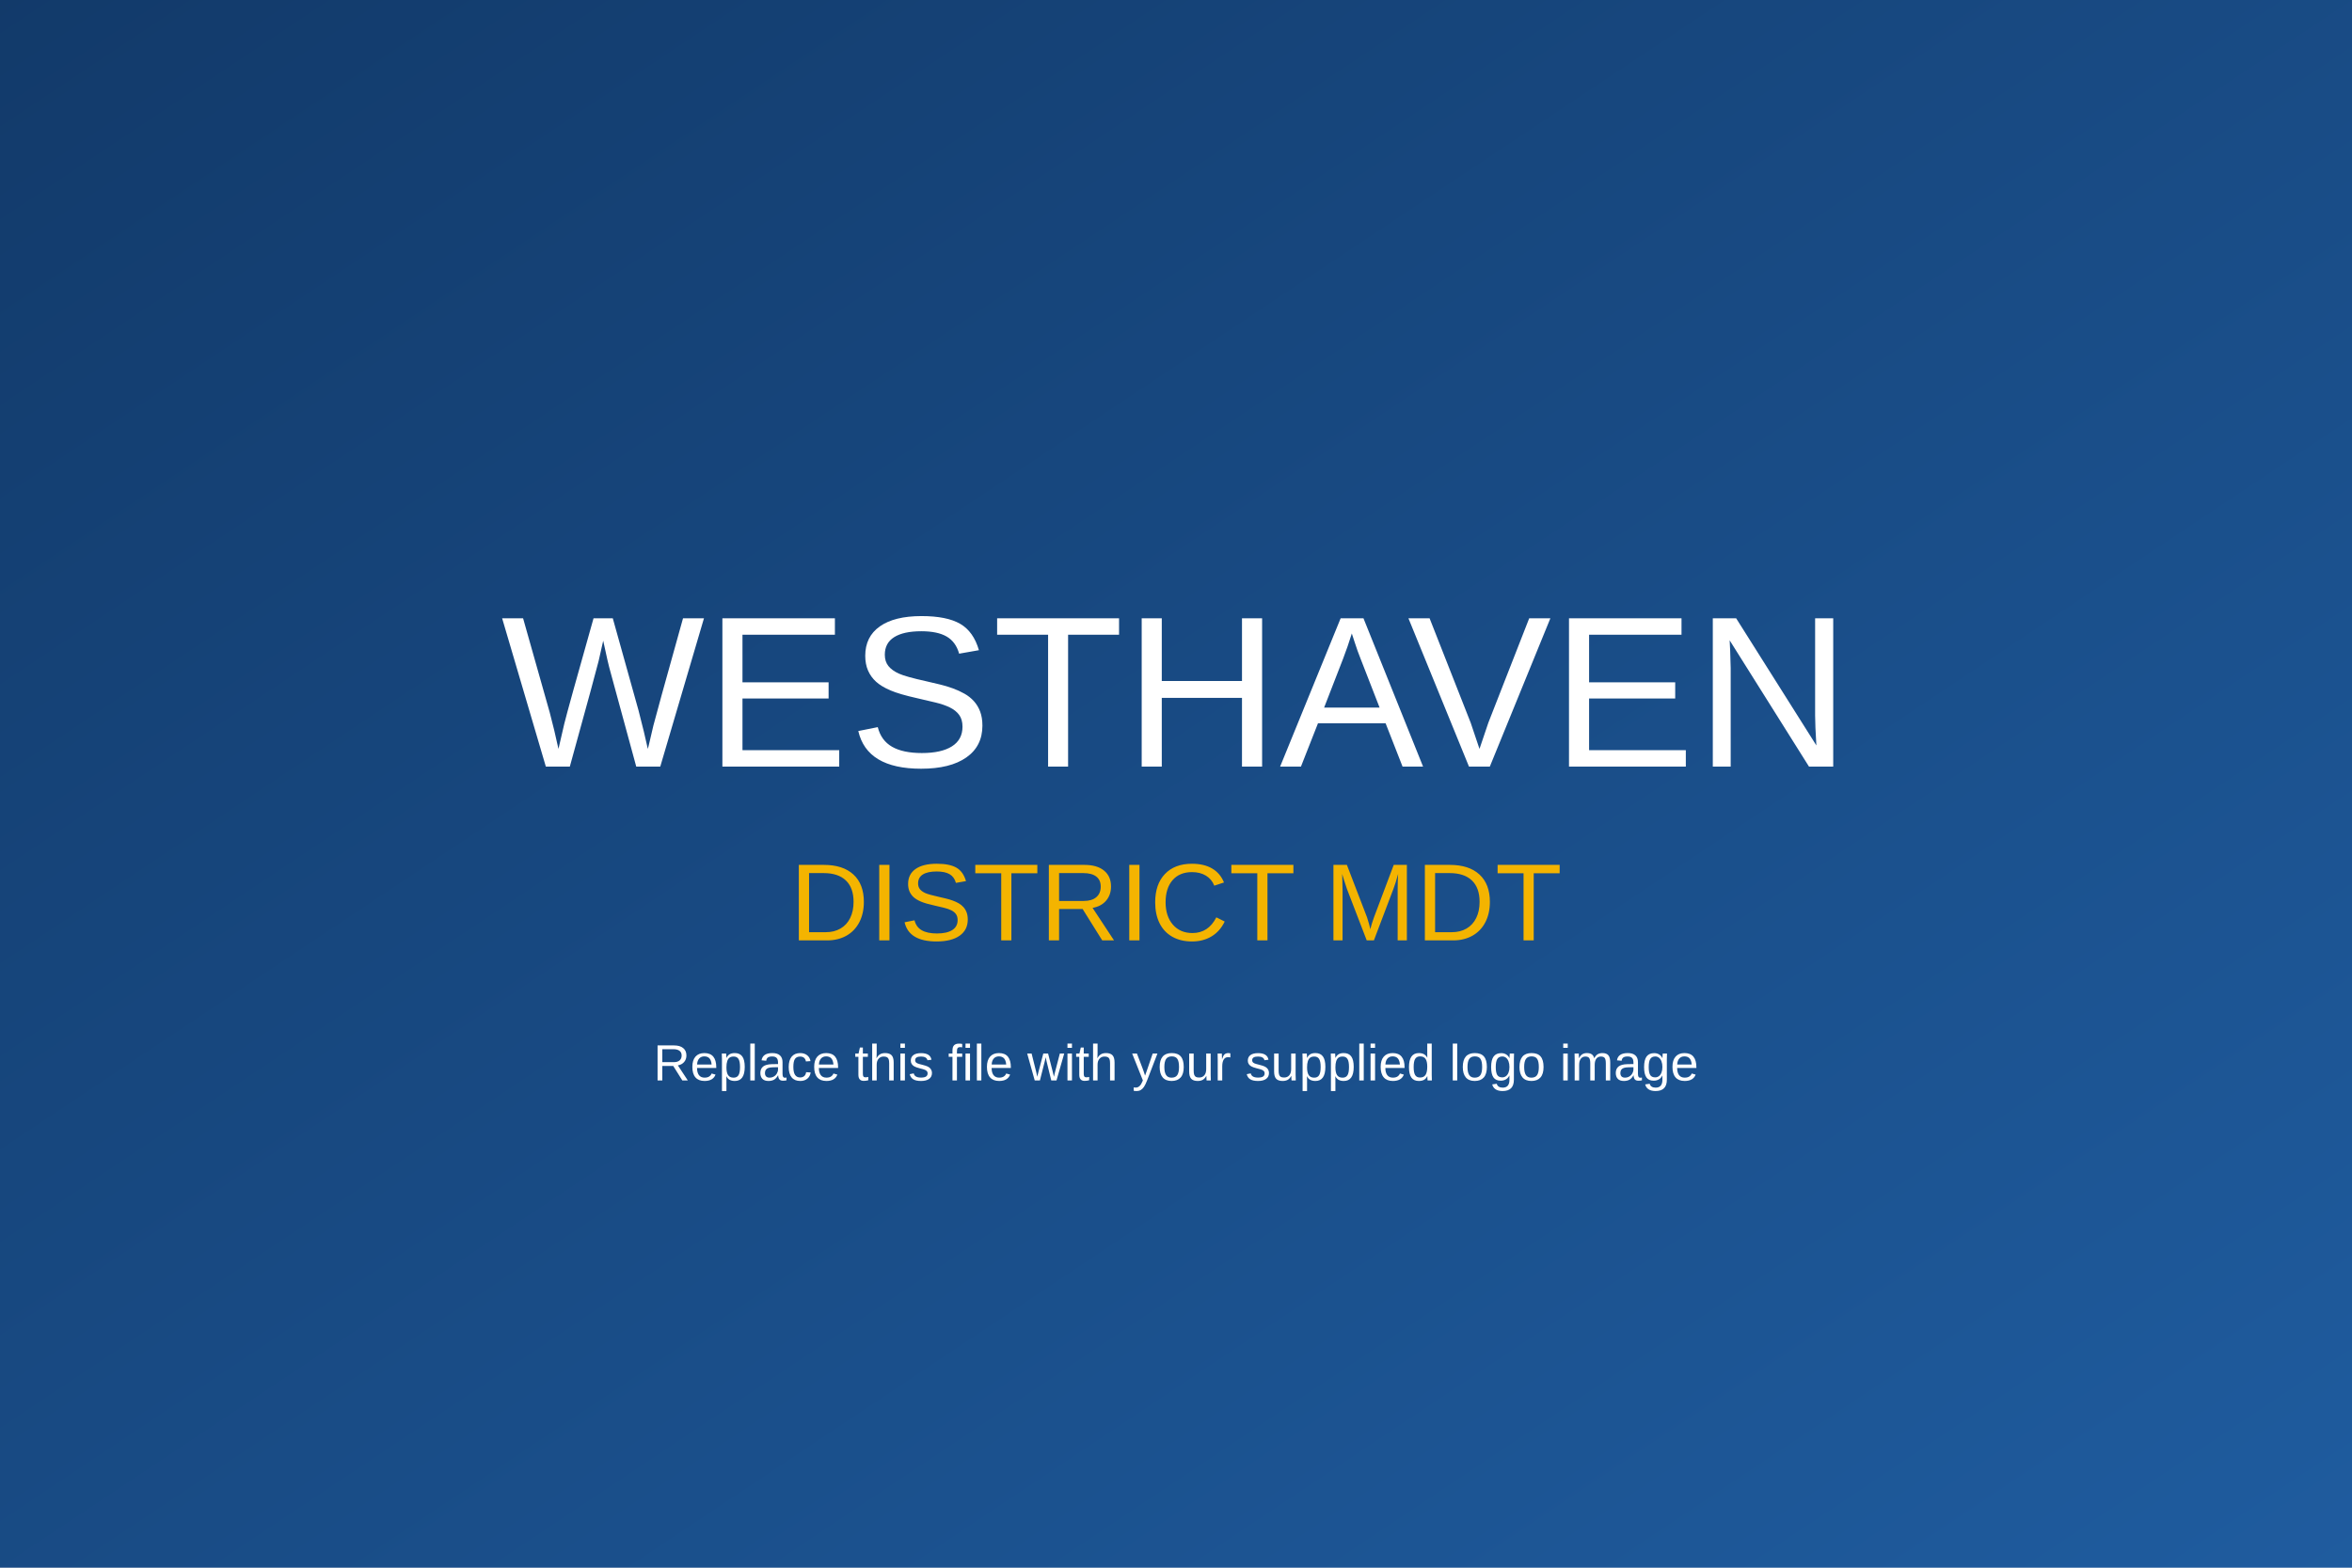
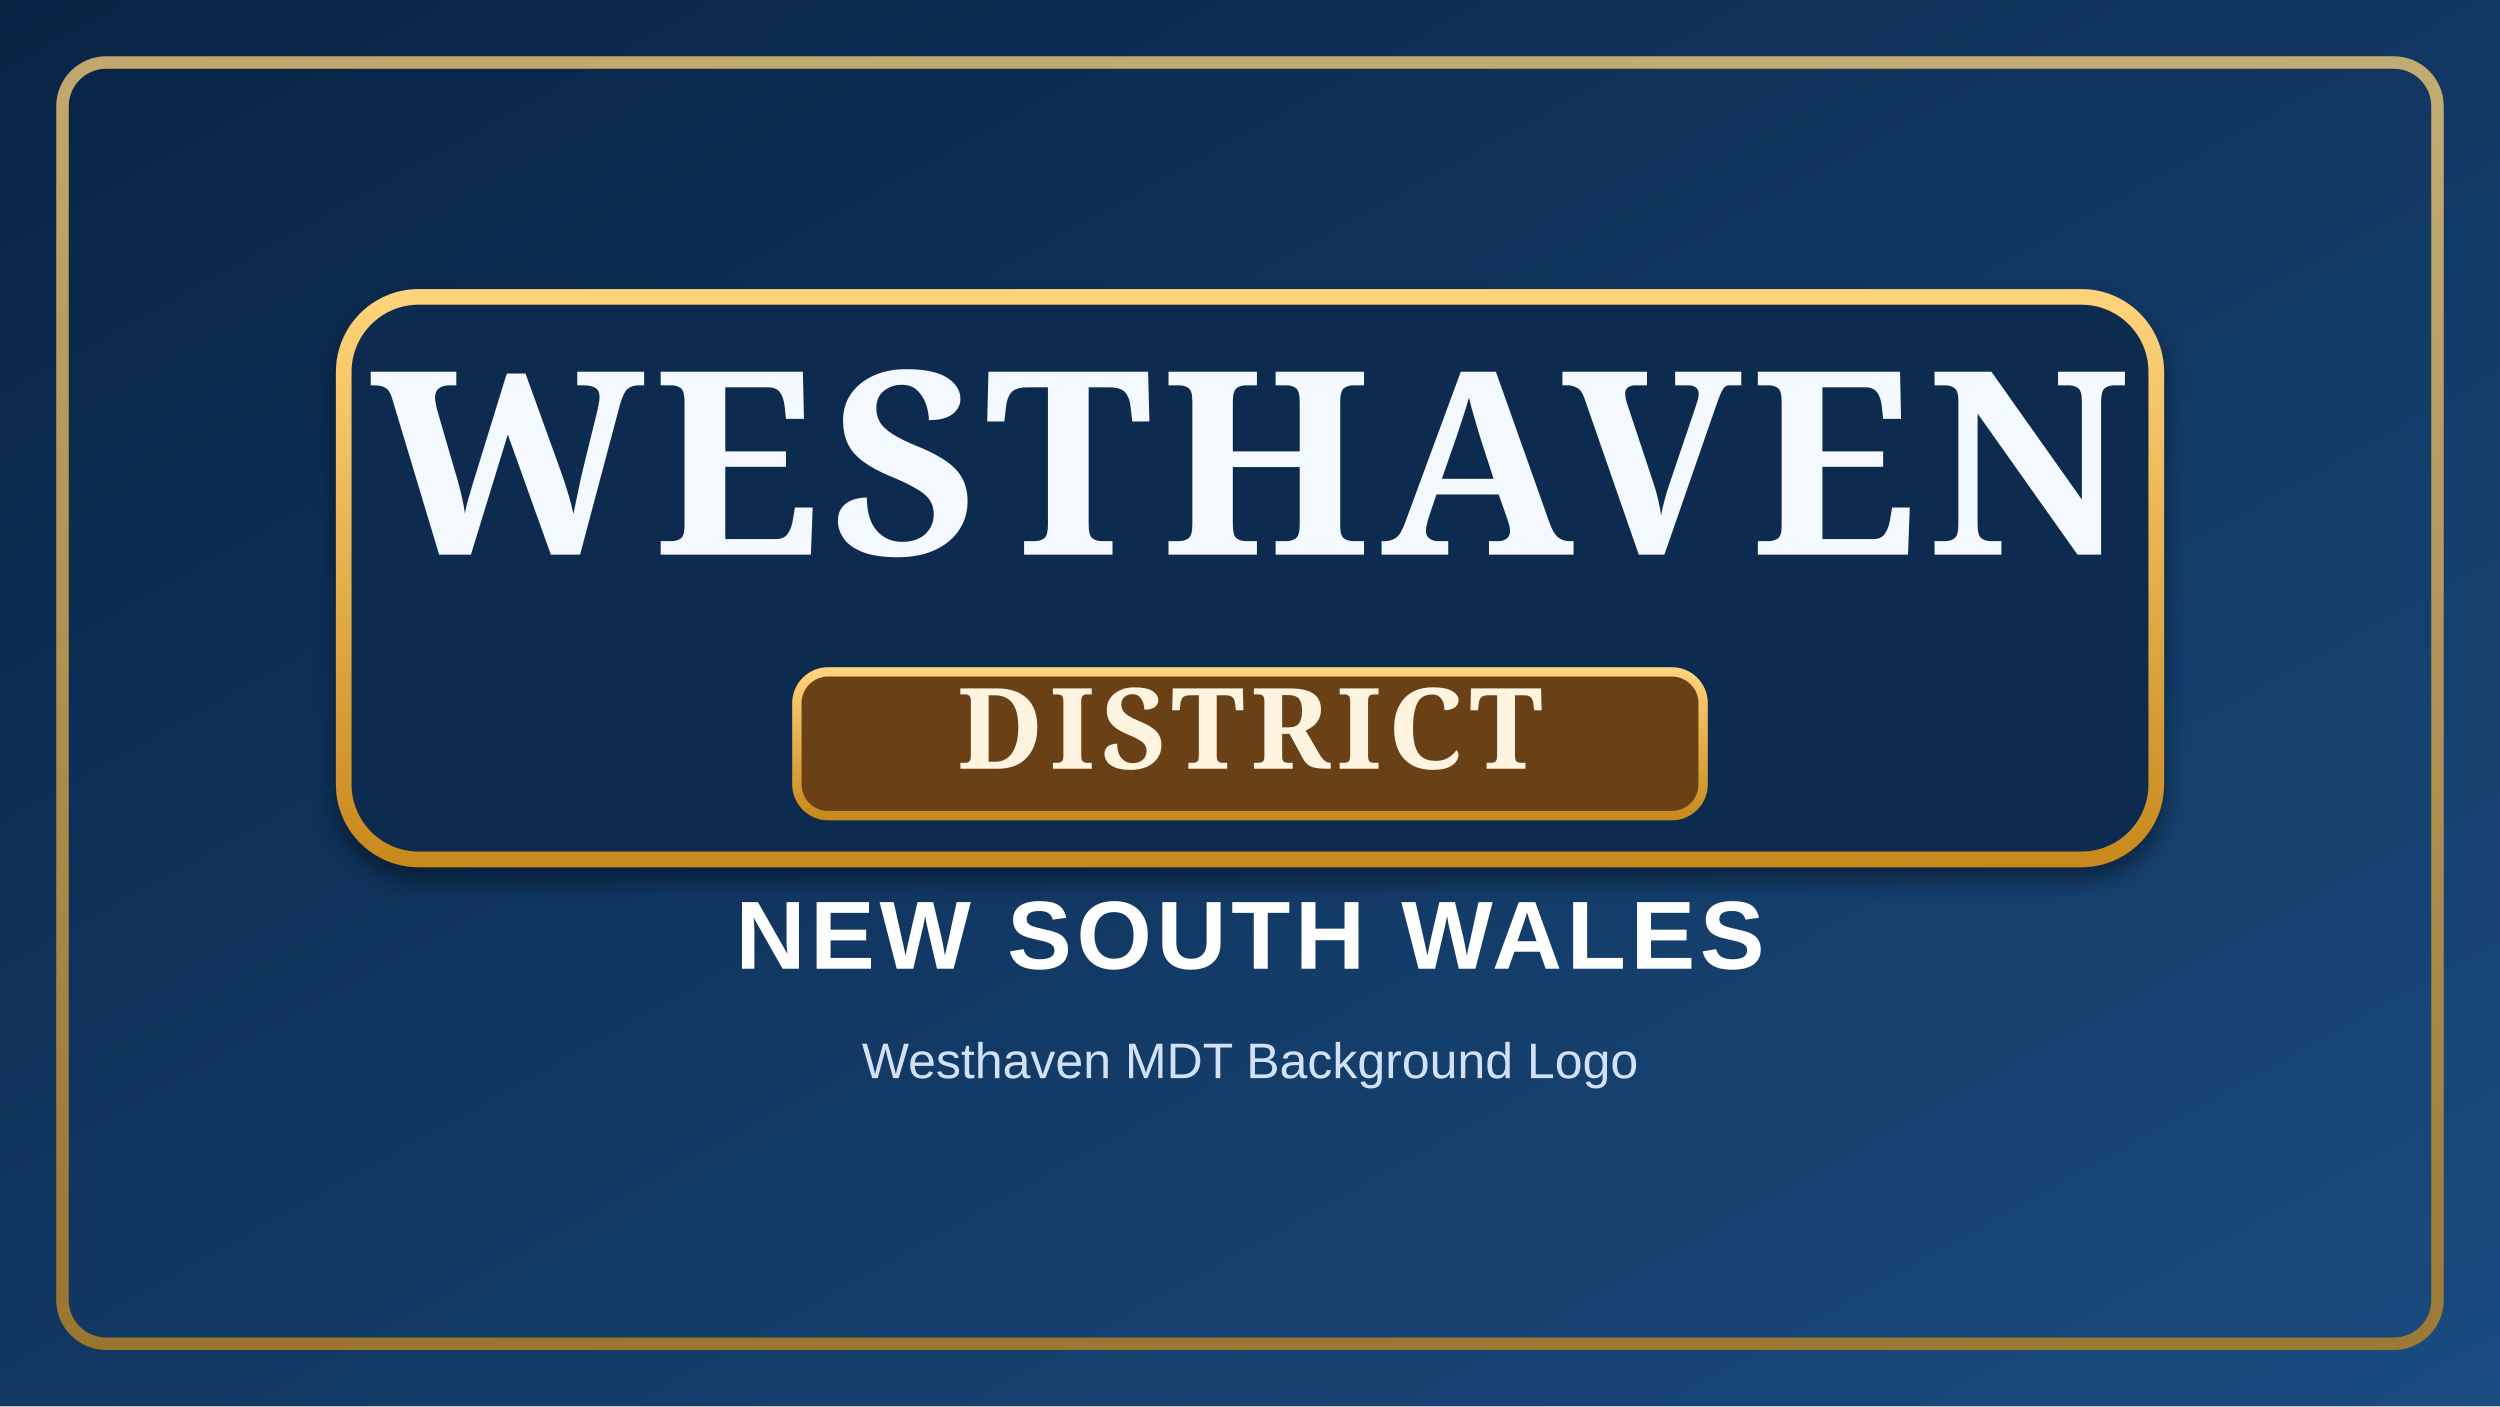
- <svg xmlns="http://www.w3.org/2000/svg" width="1200" height="800" viewBox="0 0 1200 800">
+ <svg xmlns="http://www.w3.org/2000/svg" width="1600" height="900" viewBox="0 0 1600 900">
  <defs>
-     <linearGradient id="g" x1="0" y1="0" x2="1" y2="1">
-       <stop offset="0%" stop-color="#123a6a" />
-       <stop offset="100%" stop-color="#1f5c9f" />
+     <linearGradient id="bg" x1="0" y1="0" x2="1" y2="1">
+       <stop offset="0%" stop-color="#082445" />
+       <stop offset="100%" stop-color="#1a4b7f" />
    </linearGradient>
+     <linearGradient id="gold" x1="0" y1="0" x2="0" y2="1">
+       <stop offset="0%" stop-color="#ffd37a" />
+       <stop offset="100%" stop-color="#c88a1e" />
+     </linearGradient>
+     <filter id="shadow" x="-20%" y="-20%" width="140%" height="140%">
+       <feDropShadow dx="0" dy="8" stdDeviation="8" flood-color="#000" flood-opacity="0.45" />
+     </filter>
  </defs>
-   <rect width="1200" height="800" fill="url(#g)" />
-   <text x="50%" y="45%" dominant-baseline="middle" text-anchor="middle" font-family="Arial" font-size="110" fill="#ffffff">WESTHAVEN</text>
-   <text x="50%" y="58%" dominant-baseline="middle" text-anchor="middle" font-family="Arial" font-size="56" fill="#f4b400">DISTRICT MDT</text>
-   <text x="50%" y="68%" dominant-baseline="middle" text-anchor="middle" font-family="Arial" font-size="26" fill="#ffffff">Replace this file with your supplied logo image</text>
+   <rect width="1600" height="900" fill="url(#bg)" />
+   <rect x="40" y="40" width="1520" height="820" rx="28" fill="none" stroke="url(#gold)" stroke-width="8" opacity="0.75" />
+   <g filter="url(#shadow)">
+     <rect x="220" y="190" width="1160" height="360" rx="48" fill="#0d2b4f" stroke="url(#gold)" stroke-width="10" />
+     <text x="800" y="355" text-anchor="middle" font-family="Georgia, serif" font-size="164" font-weight="700" fill="#f4f8ff" letter-spacing="6">WESTHAVEN</text>
+     <rect x="510" y="430" width="580" height="92" rx="20" fill="#6b3f16" stroke="url(#gold)" stroke-width="6" />
+     <text x="800" y="492" text-anchor="middle" font-family="Georgia, serif" font-size="72" font-weight="700" fill="#fff4df" letter-spacing="4">DISTRICT</text>
+   </g>
+   <text x="800" y="620" text-anchor="middle" font-family="Arial, sans-serif" font-size="62" font-weight="700" fill="#ffffff" letter-spacing="3">NEW SOUTH WALES</text>
+   <text x="800" y="690" text-anchor="middle" font-family="Arial, sans-serif" font-size="32" fill="#dbe9ff" opacity="0.95">Westhaven MDT Background Logo</text>
</svg>
